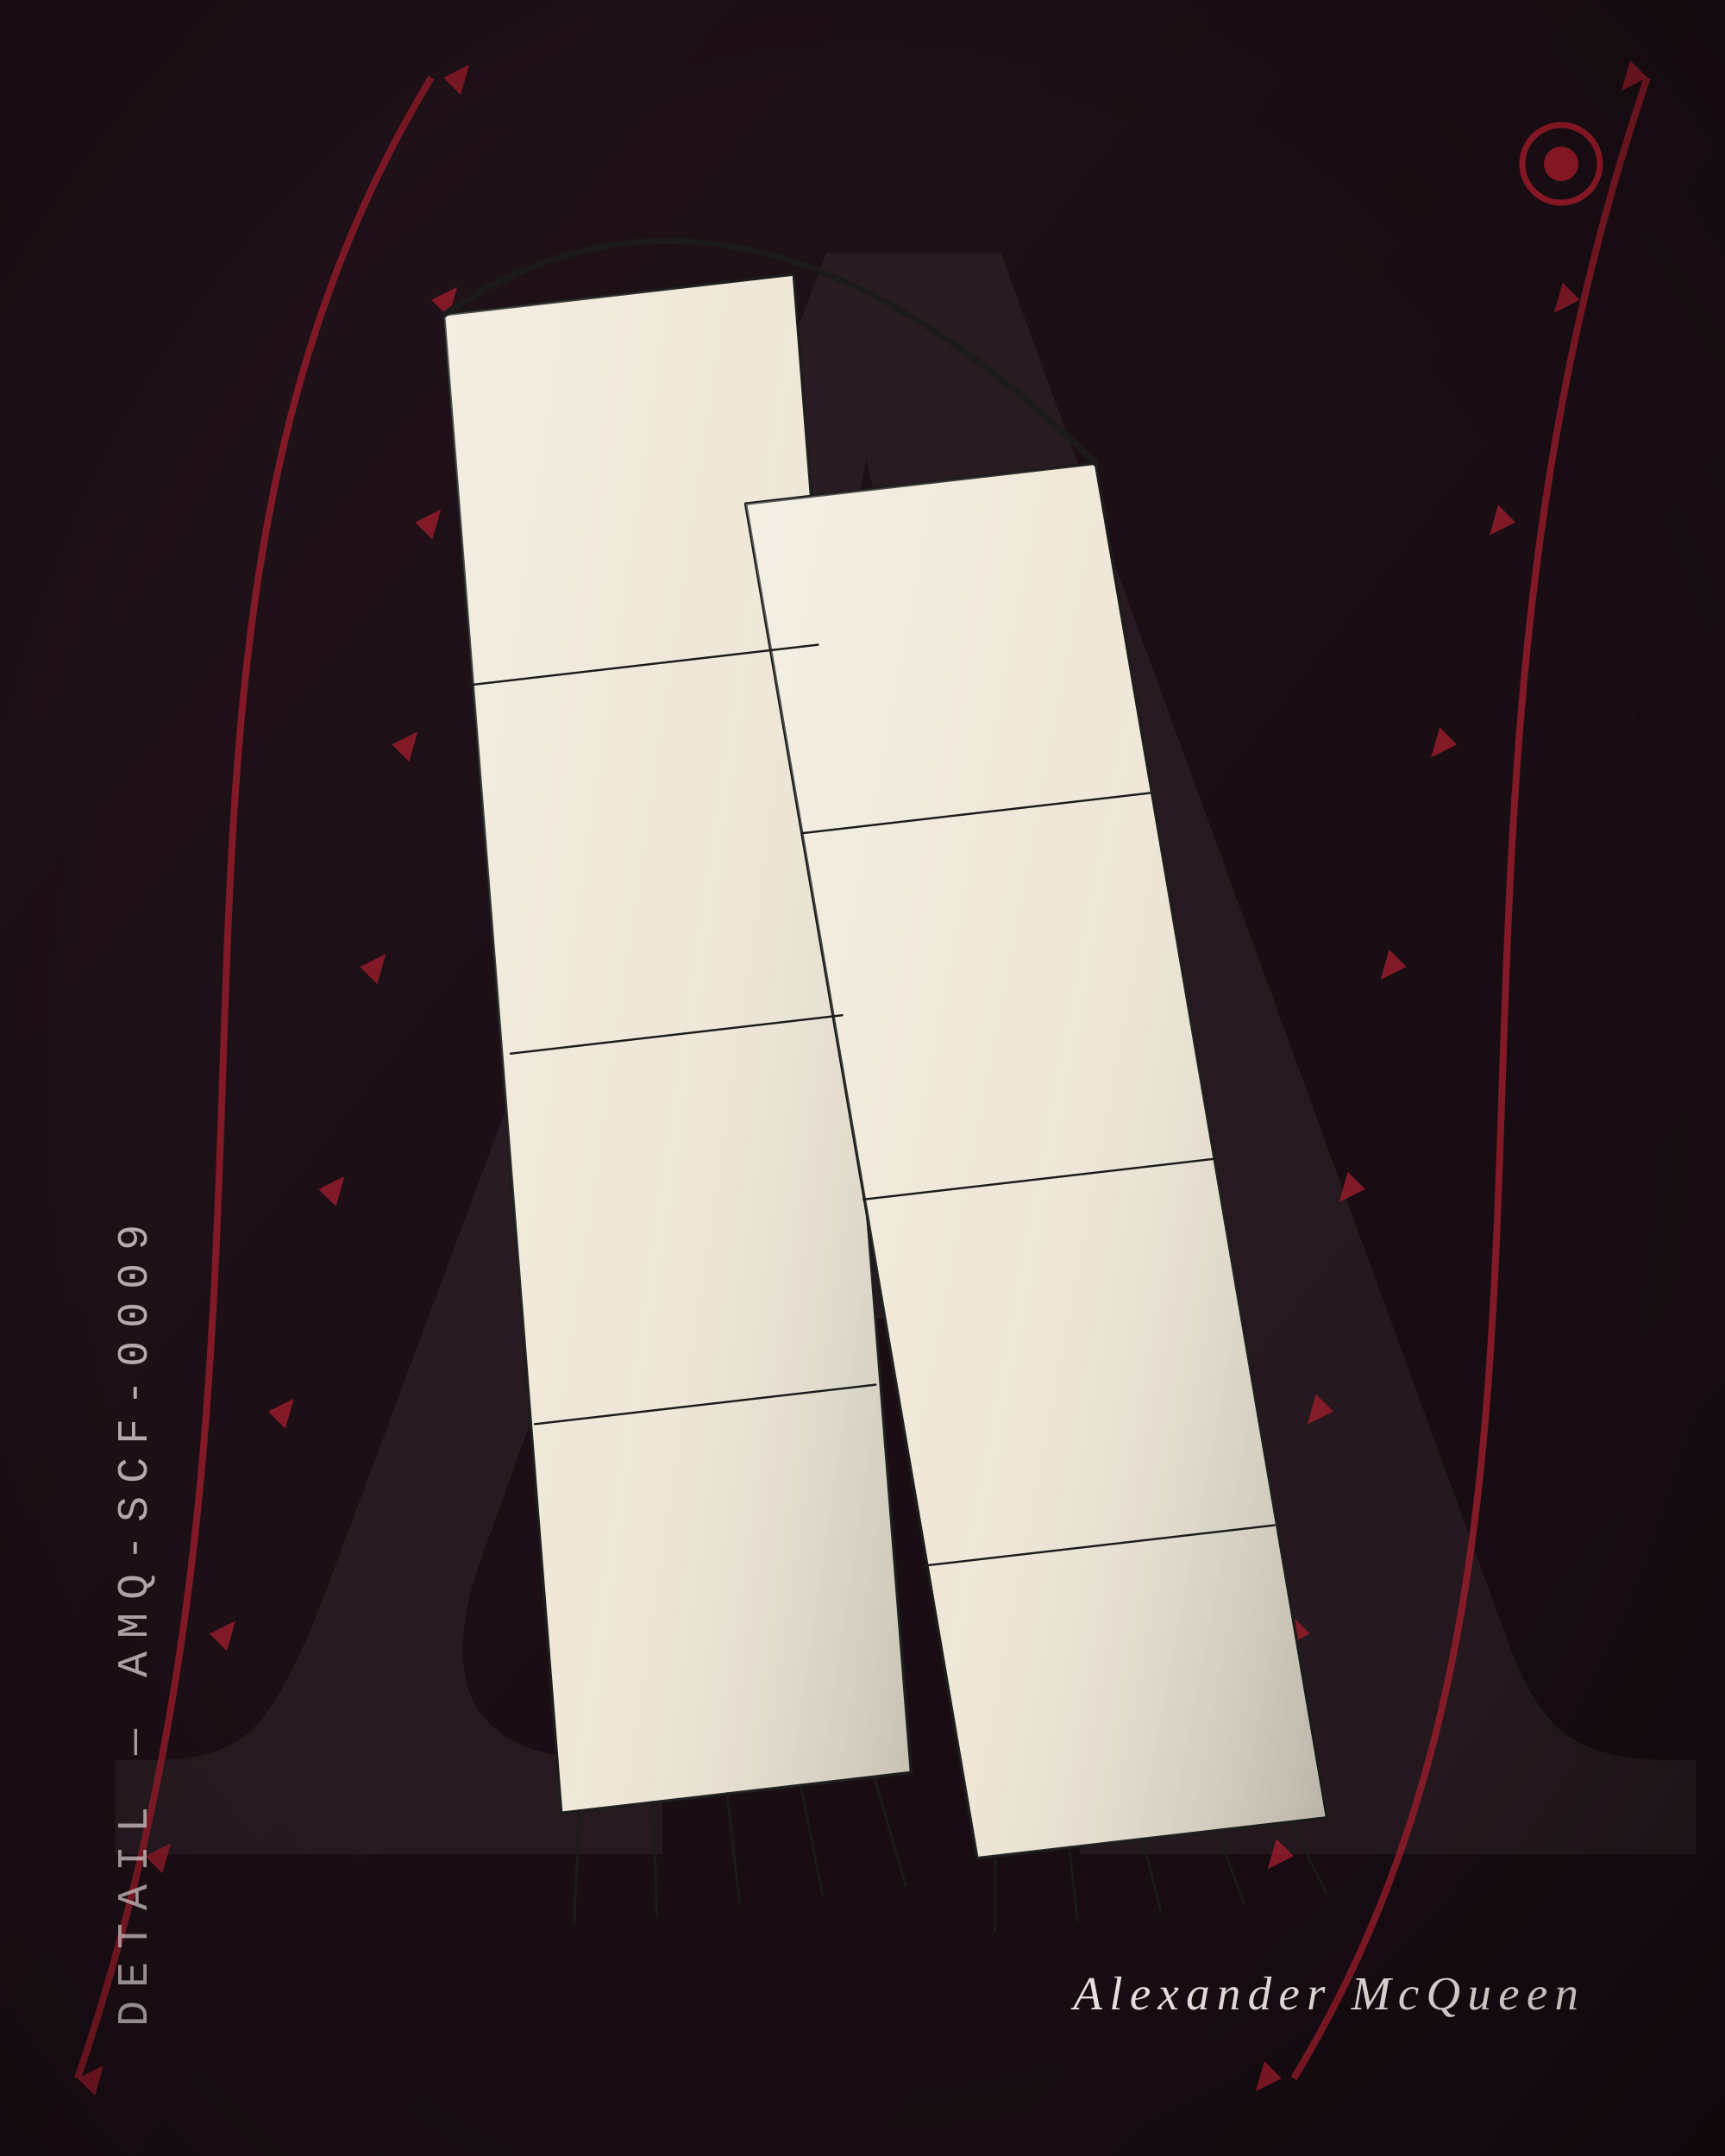
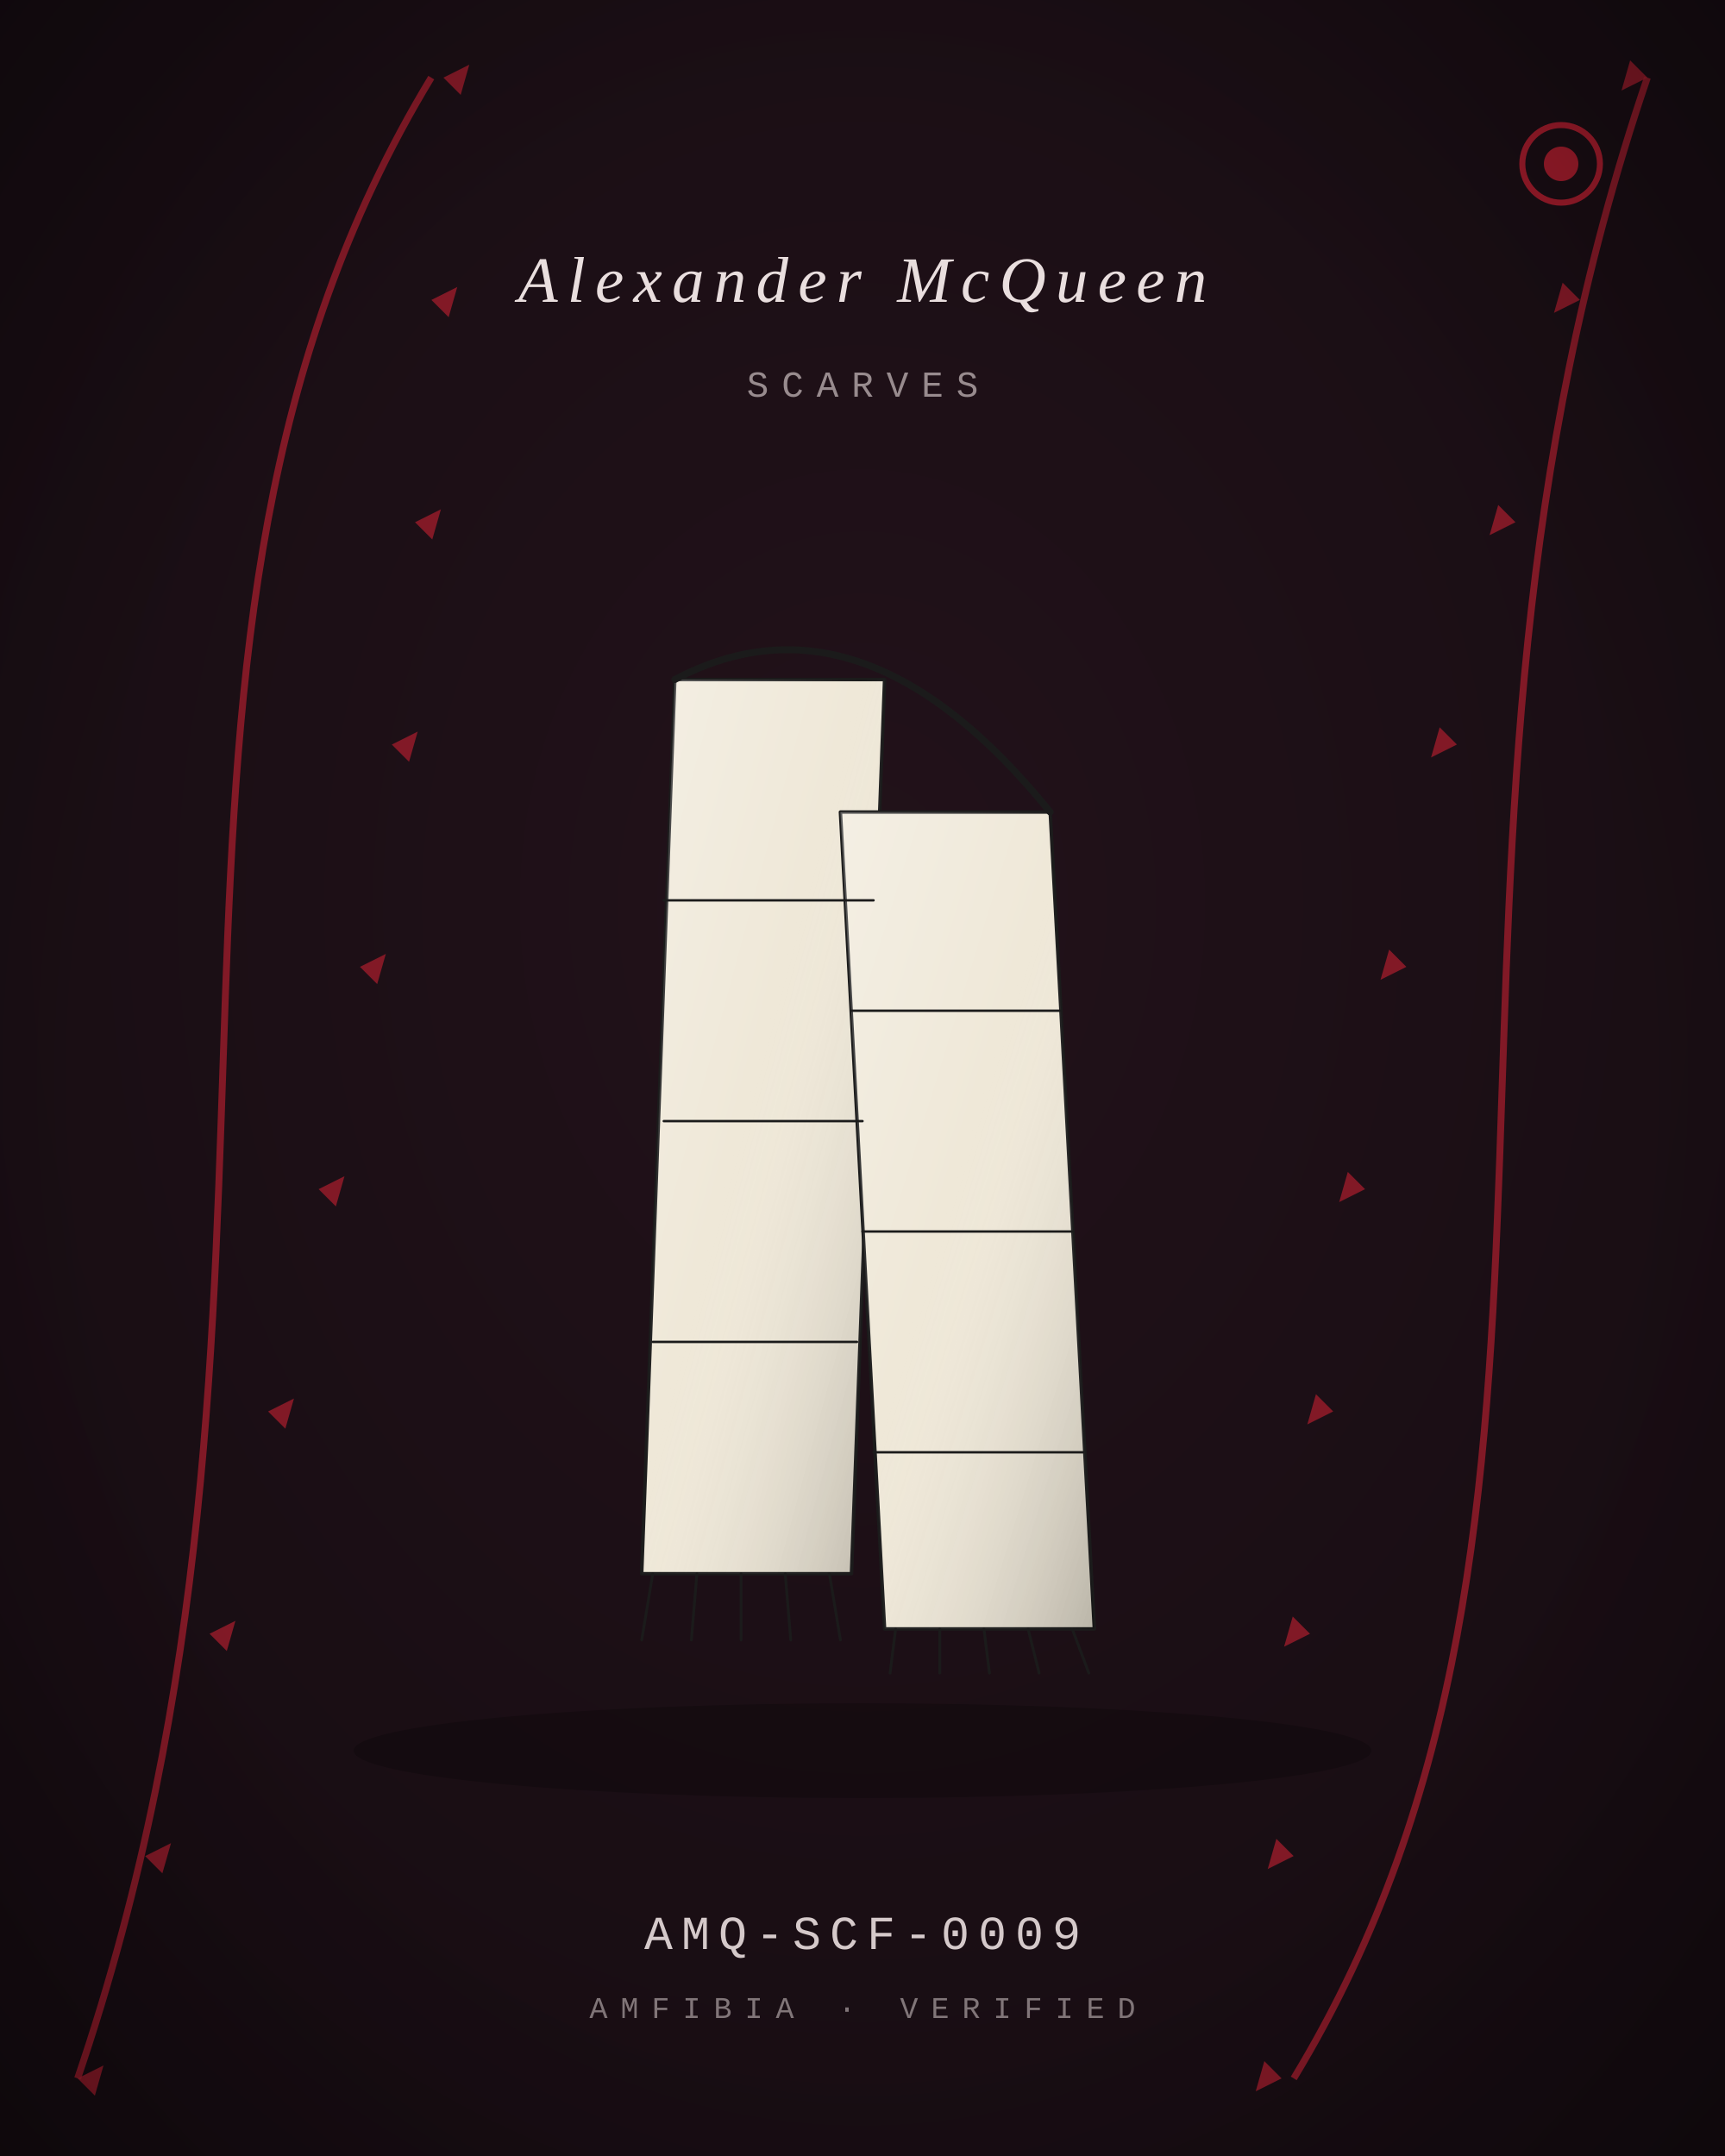
<svg xmlns="http://www.w3.org/2000/svg" viewBox="0 0 400 500" width="800" height="1000">
  <defs>
    <radialGradient id="bg" cx="50%" cy="42%" r="80%">
      <stop offset="0" stop-color="#22121A" />
      <stop offset="1" stop-color="#140B10" />
    </radialGradient>
    <linearGradient id="bgd" x1="0" y1="0" x2="1" y2="1">
      <stop offset="0" stop-color="#22121A" />
      <stop offset="1" stop-color="#140B10" />
    </linearGradient>
    <linearGradient id="sheen" x1="0" y1="0" x2="1" y2="1">
      <stop offset="0" stop-color="#fff" stop-opacity=".30" />
      <stop offset=".45" stop-color="#fff" stop-opacity="0" />
      <stop offset="1" stop-color="#000" stop-opacity=".22" />
    </linearGradient>
    <linearGradient id="multi" x1="0" y1="0" x2="1" y2="1">
      <stop offset="0" stop-color="#B3122E" />
      <stop offset=".35" stop-color="#C9A227" />
      <stop offset=".7" stop-color="#2F5D46" />
      <stop offset="1" stop-color="#3557A0" />
    </linearGradient>
    <radialGradient id="vig" cx="50%" cy="50%" r="75%">
      <stop offset=".6" stop-color="#000" stop-opacity="0" />
      <stop offset="1" stop-color="#000" stop-opacity=".35" />
    </radialGradient>
  </defs>
-   <rect width="400" height="500" fill="url(#bgd)" />
-   <text x="210" y="430" text-anchor="middle" font-family="Georgia, serif" font-size="520" fill="#E9DEDE" opacity="0.06">A</text>
+   <rect width="400" height="500" fill="url(#bg)" />
  <path d="M18 482 C 80 300, 20 150, 100 18 M382 18 C 320 200, 380 350, 300 482" fill="none" stroke="#9B1B2A" stroke-width="1.6" opacity="0.8" />
  <path d="M18 482 l6 -3 l-2 7 Z" fill="#9B1B2A" opacity="0.8" />
  <path d="M382 18 l-6 3 l2 -7 Z" fill="#9B1B2A" opacity="0.8" />
  <path d="M33.655 430.444 l6 -3 l-2 7 Z" fill="#9B1B2A" opacity="0.8" />
  <path d="M366.345 69.556 l-6 3 l2 -7 Z" fill="#9B1B2A" opacity="0.8" />
  <path d="M48.59 378.889 l6 -3 l-2 7 Z" fill="#9B1B2A" opacity="0.8" />
  <path d="M351.41 121.111 l-6 3 l2 -7 Z" fill="#9B1B2A" opacity="0.8" />
  <path d="M62.163 327.333 l6 -3 l-2 7 Z" fill="#9B1B2A" opacity="0.8" />
  <path d="M337.837 172.667 l-6 3 l2 -7 Z" fill="#9B1B2A" opacity="0.8" />
  <path d="M73.883 275.778 l6 -3 l-2 7 Z" fill="#9B1B2A" opacity="0.8" />
  <path d="M326.117 224.222 l-6 3 l2 -7 Z" fill="#9B1B2A" opacity="0.8" />
  <path d="M83.464 224.222 l6 -3 l-2 7 Z" fill="#9B1B2A" opacity="0.8" />
  <path d="M316.536 275.778 l-6 3 l2 -7 Z" fill="#9B1B2A" opacity="0.8" />
  <path d="M90.853 172.667 l6 -3 l-2 7 Z" fill="#9B1B2A" opacity="0.8" />
  <path d="M309.147 327.333 l-6 3 l2 -7 Z" fill="#9B1B2A" opacity="0.8" />
  <path d="M96.239 121.111 l6 -3 l-2 7 Z" fill="#9B1B2A" opacity="0.8" />
  <path d="M303.761 378.889 l-6 3 l2 -7 Z" fill="#9B1B2A" opacity="0.8" />
  <path d="M100.034 69.556 l6 -3 l-2 7 Z" fill="#9B1B2A" opacity="0.8" />
  <path d="M299.966 430.444 l-6 3 l2 -7 Z" fill="#9B1B2A" opacity="0.8" />
  <path d="M102.822 18 l6 -3 l-2 7 Z" fill="#9B1B2A" opacity="0.8" />
  <path d="M297.178 482 l-6 3 l2 -7 Z" fill="#9B1B2A" opacity="0.8" />
  <circle cx="362" cy="38" r="9" fill="none" stroke="#9B1B2A" stroke-width="1.4" />
  <circle cx="362" cy="38" r="4" fill="#9B1B2A" />
-   <g transform="rotate(-6.6 200 250) translate(-18 20) scale(2.15)">
-     <path d="M66 20 L104 20 L98 182 L60 182 Z" fill="#EFE8D8" stroke="#1B1B1B" stroke-width="1.4" stroke-linejoin="round" stroke-linecap="round" vector-effect="non-scaling-stroke" />
+   <ellipse cx="200" cy="406" rx="118" ry="11" fill="#000" opacity="0.22" />
+   <g transform="translate(72 132) scale(1.28)">
+     <path d="M66 20 L104 20 L98 182 L60 182 Z" fill="#EFE8D8" stroke="#1B1B1B" stroke-width="1.6" stroke-linejoin="round" stroke-linecap="round" vector-effect="non-scaling-stroke" />
    <path d="M66 20 L104 20 L98 182 L60 182 Z" fill="url(#sheen)" stroke="none" />
-     <path d="M96 44 L134 44 L142 192 L104 192 Z" fill="#EFE8D8" stroke="#1B1B1B" stroke-width="1.4" stroke-linejoin="round" stroke-linecap="round" vector-effect="non-scaling-stroke" />
+     <path d="M96 44 L134 44 L142 192 L104 192 Z" fill="#EFE8D8" stroke="#1B1B1B" stroke-width="1.6" stroke-linejoin="round" stroke-linecap="round" vector-effect="non-scaling-stroke" />
    <path d="M96 44 L134 44 L142 192 L104 192 Z" fill="url(#sheen)" stroke="none" />
-     <path d="M66 20 Q100 2 134 44" fill="none" stroke="#1B1B1B" stroke-width="2.8" stroke-linejoin="round" stroke-linecap="round" vector-effect="non-scaling-stroke" />
-     <path d="M64 60 L102 60 M64 100 L100 100 M62 140 L99 140 M98 80 L136 80 M100 120 L138 120 M102 160 L140 160" fill="none" stroke="#1B1B1B" stroke-width="0.98" stroke-linejoin="round" stroke-linecap="round" vector-effect="non-scaling-stroke" />
-     <path d="M62 182 L60 194 M70 182 L69 194 M78 182 L78 194 M86 182 L87 194 M94 182 L96 194 M106 192 L105 200 M114 192 L114 200 M122 192 L123 200 M130 192 L132 200 M138 192 L141 200" fill="none" stroke="#1B1B1B" stroke-width="1.12" stroke-linejoin="round" stroke-linecap="round" vector-effect="non-scaling-stroke" />
-   </g>
-   <g transform="translate(34 470) rotate(-90)">
-     <text x="0" y="0" text-anchor="start" font-family="'Courier New', Courier, monospace" font-size="10" letter-spacing="3" fill="#E9DEDE" opacity="0.75">DETAIL — AMQ-SCF-0009</text>
+     <path d="M66 20 Q100 2 134 44" fill="none" stroke="#1B1B1B" stroke-width="3.2" stroke-linejoin="round" stroke-linecap="round" vector-effect="non-scaling-stroke" />
+     <path d="M64 60 L102 60 M64 100 L100 100 M62 140 L99 140 M98 80 L136 80 M100 120 L138 120 M102 160 L140 160" fill="none" stroke="#1B1B1B" stroke-width="1.12" stroke-linejoin="round" stroke-linecap="round" vector-effect="non-scaling-stroke" />
+     <path d="M62 182 L60 194 M70 182 L69 194 M78 182 L78 194 M86 182 L87 194 M94 182 L96 194 M106 192 L105 200 M114 192 L114 200 M122 192 L123 200 M130 192 L132 200 M138 192 L141 200" fill="none" stroke="#1B1B1B" stroke-width="1.28" stroke-linejoin="round" stroke-linecap="round" vector-effect="non-scaling-stroke" />
  </g>
  <g>
-     <text x="366" y="466" text-anchor="end" font-size="11" fill="#E9DEDE" font-family="Georgia, 'Times New Roman', serif" font-weight="400" letter-spacing="1.65" font-style="italic">Alexander McQueen</text>
+     <text x="200" y="70" text-anchor="middle" font-size="15" fill="#E9DEDE" font-family="Georgia, 'Times New Roman', serif" font-weight="400" letter-spacing="2.25" font-style="italic">Alexander McQueen</text>
  </g>
+   <text x="200" y="92" text-anchor="middle" font-family="'Courier New', Courier, monospace" font-size="8.5" letter-spacing="3" fill="#E9DEDE" opacity="0.6">SCARVES</text>
+   <text x="200" y="452" text-anchor="middle" font-family="'Courier New', Courier, monospace" font-size="11" letter-spacing="2" fill="#E9DEDE" opacity="0.9">AMQ-SCF-0009</text>
+   <text x="200" y="468" text-anchor="middle" font-family="'Courier New', Courier, monospace" font-size="7" letter-spacing="3" fill="#E9DEDE" opacity="0.5">AMFIBIA · VERIFIED</text>
  <rect width="400" height="500" fill="url(#vig)" />
</svg>
